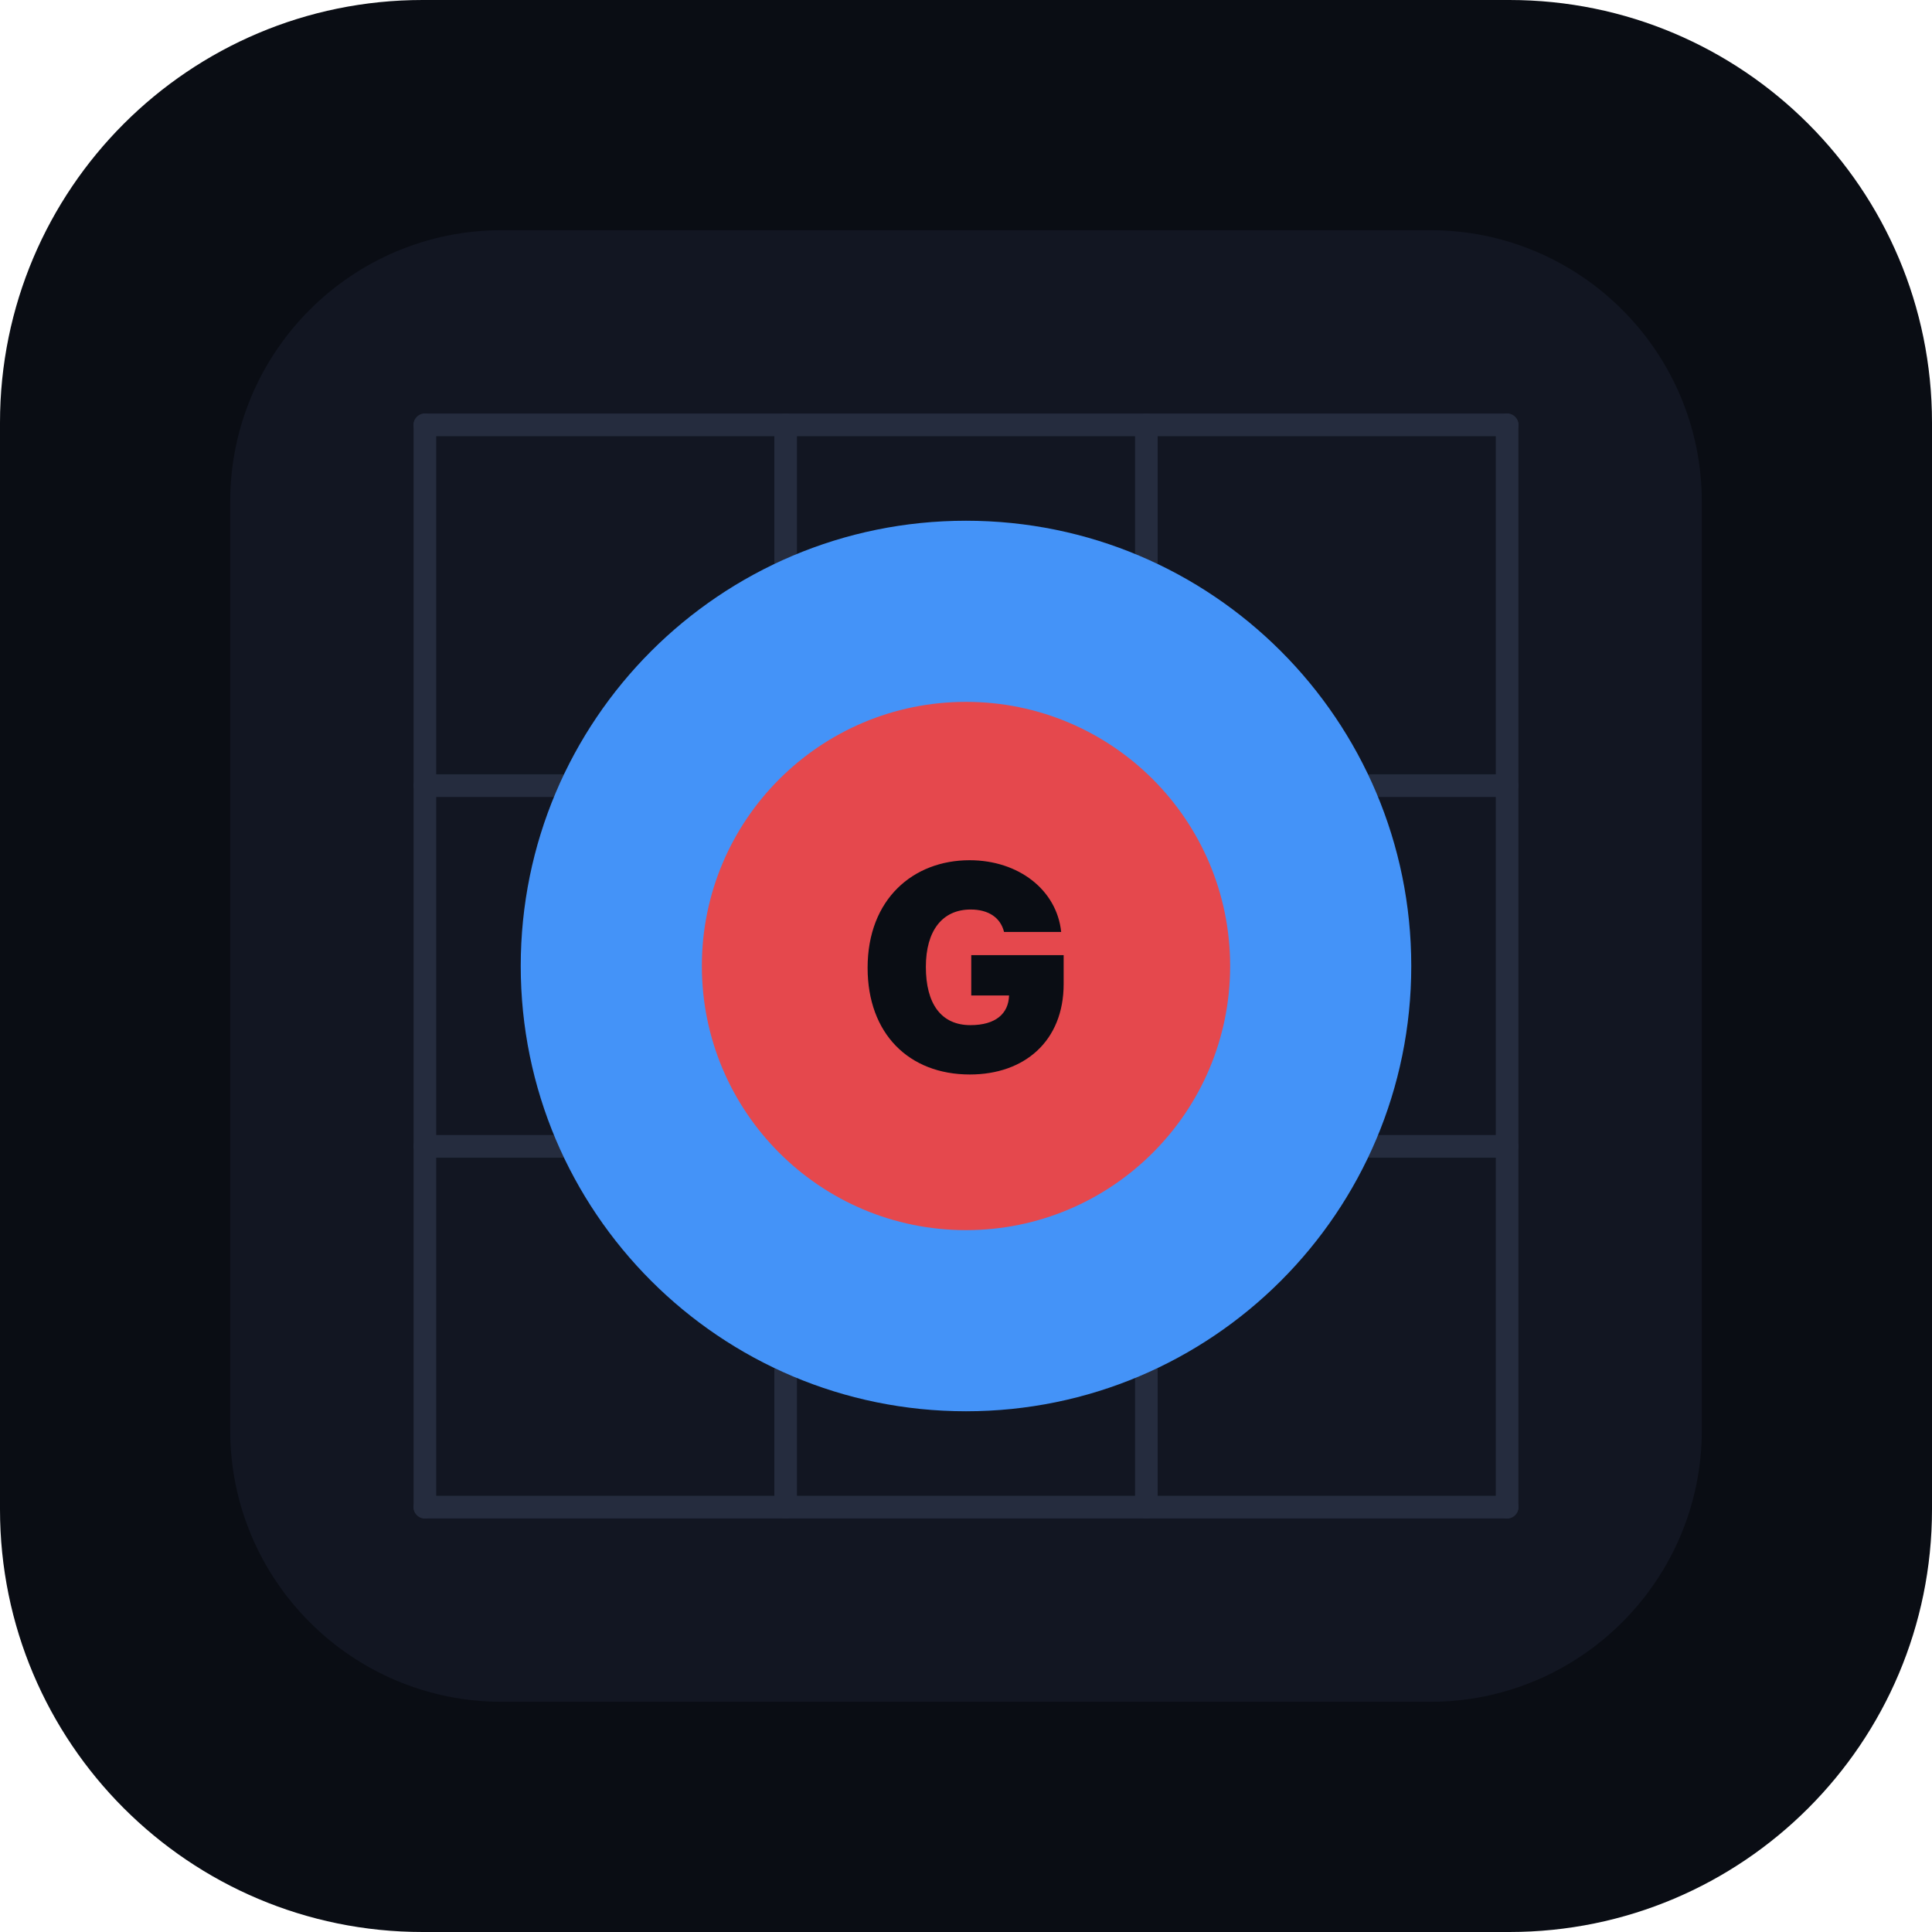
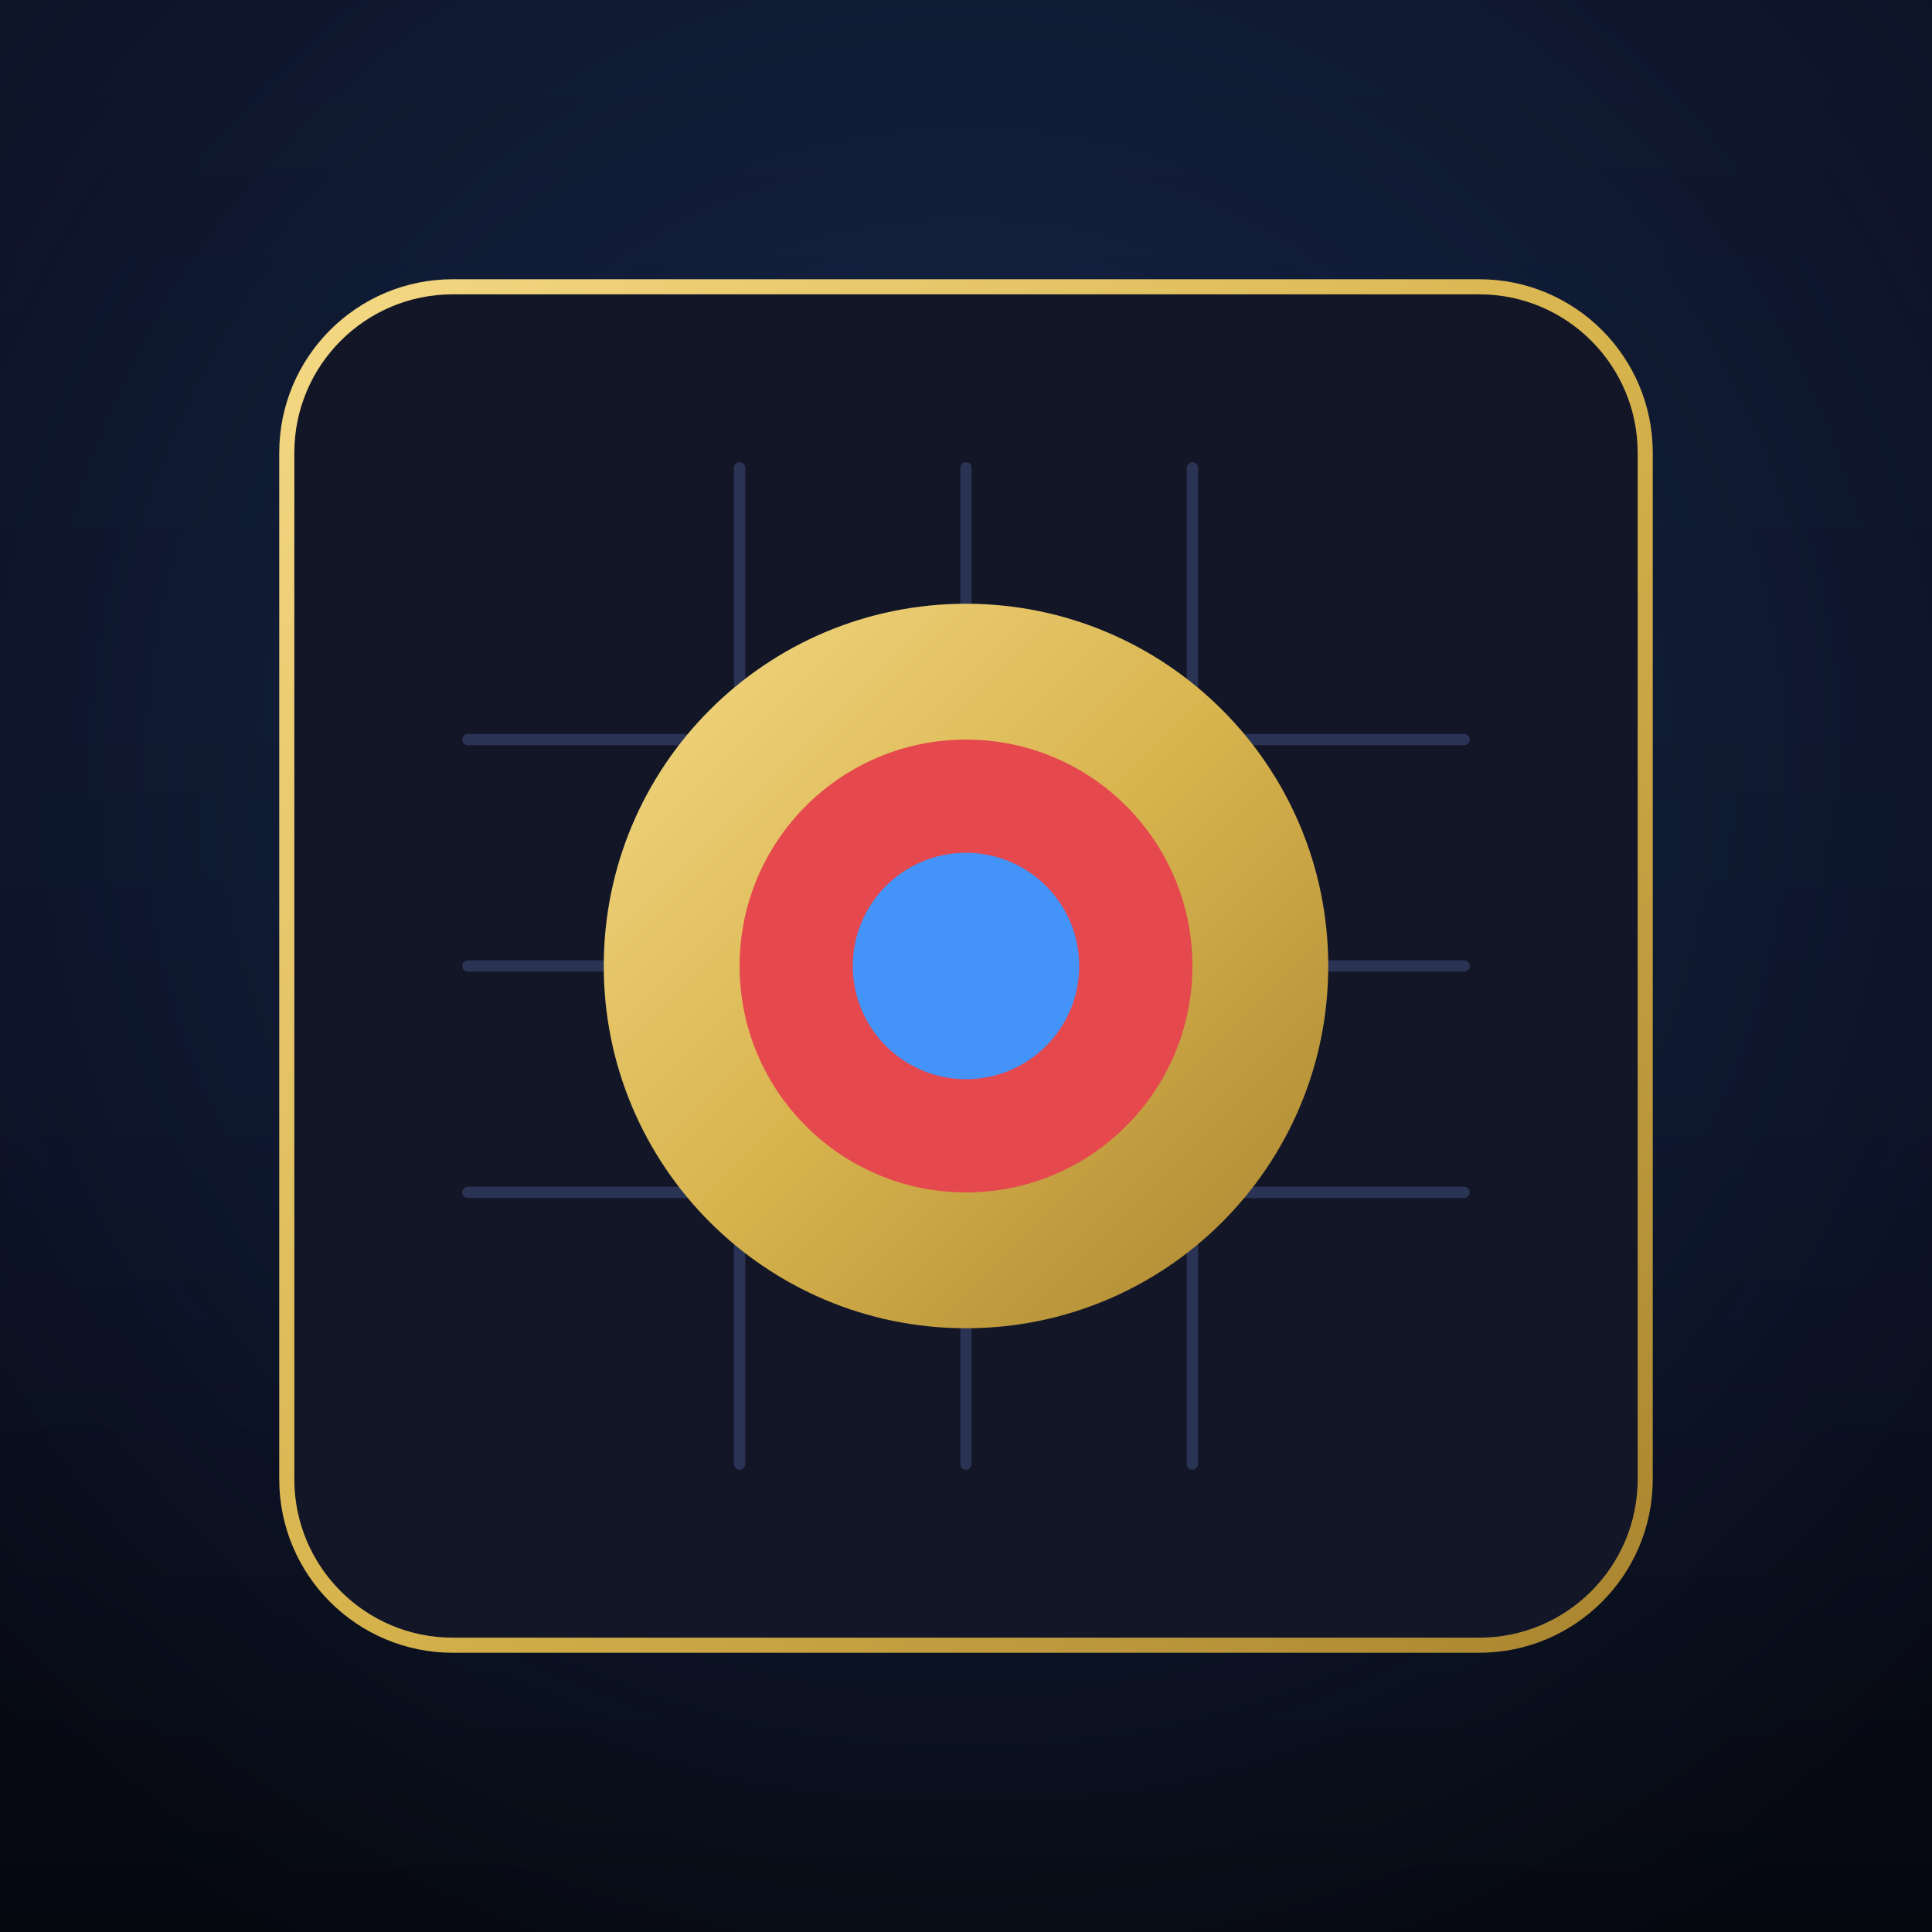
- <svg xmlns="http://www.w3.org/2000/svg" viewBox="0 0 512 512" width="512" height="512">
-   <rect width="512" height="512" rx="112" fill="#0a0d14" />
-   <rect x="61" y="61" width="390" height="390" rx="72" fill="#121622" />
-   <g stroke="#252c3e" stroke-width="6" stroke-linecap="round">
-     <line x1="112.6" y1="112.6" x2="112.6" y2="399.4" />
-     <line x1="208.2" y1="112.6" x2="208.2" y2="399.4" />
-     <line x1="303.8" y1="112.6" x2="303.8" y2="399.4" />
-     <line x1="399.4" y1="112.6" x2="399.4" y2="399.4" />
-     <line x1="112.6" y1="112.6" x2="399.4" y2="112.6" />
-     <line x1="112.6" y1="208.2" x2="399.4" y2="208.2" />
-     <line x1="112.6" y1="303.8" x2="399.4" y2="303.8" />
-     <line x1="112.6" y1="399.4" x2="399.4" y2="399.4" />
+ <svg xmlns="http://www.w3.org/2000/svg" width="512" height="512" viewBox="0 0 512 512" role="img" aria-label="GobbL-Narabe">
+   <defs>
+     <linearGradient id="bg" x1="0" y1="0" x2="0" y2="1">
+       <stop offset="0" stop-color="#0c1124" />
+       <stop offset="0.55" stop-color="#0a0e1f" />
+       <stop offset="1" stop-color="#060810" />
+     </linearGradient>
+     <linearGradient id="gold" x1="0" y1="0" x2="1" y2="1">
+       <stop offset="0" stop-color="#f4d985" />
+       <stop offset="0.5" stop-color="#d8b44e" />
+       <stop offset="1" stop-color="#a9842f" />
+     </linearGradient>
+     <radialGradient id="glow" cx="0.5" cy="0.4" r="0.7">
+       <stop offset="0" stop-color="#4493f8" stop-opacity="0.18" />
+       <stop offset="1" stop-color="#4493f8" stop-opacity="0" />
+     </radialGradient>
+   </defs>
+   <rect x="0" y="0" width="512" height="512" fill="url(#bg)" />
+   <rect x="0" y="0" width="512" height="512" fill="url(#glow)" />
+   <g transform="translate(76 76)">
+     <rect x="0" y="0" width="360" height="360" rx="44" fill="#121627" stroke="url(#gold)" stroke-width="4" />
+     <g stroke="#2a3354" stroke-width="3" stroke-linecap="round">
+       <line x1="120" y1="48" x2="120" y2="312" />
+       <line x1="180" y1="48" x2="180" y2="312" />
+       <line x1="240" y1="48" x2="240" y2="312" />
+       <line x1="48" y1="120" x2="312" y2="120" />
+       <line x1="48" y1="180" x2="312" y2="180" />
+       <line x1="48" y1="240" x2="312" y2="240" />
+     </g>
+     <circle cx="180" cy="180" r="96" fill="url(#gold)" />
+     <circle cx="180" cy="180" r="60" fill="#e5484d" />
+     <circle cx="180" cy="180" r="30" fill="#4493f8" />
  </g>
-   <circle cx="256" cy="256" r="118" fill="#4493f8" />
-   <circle cx="256" cy="256" r="70" fill="#e5484d" />
-   <text x="256" y="284" font-family="-apple-system,Segoe UI,sans-serif" font-size="76" font-weight="900" fill="#0a0d14" text-anchor="middle">G</text>
</svg>
